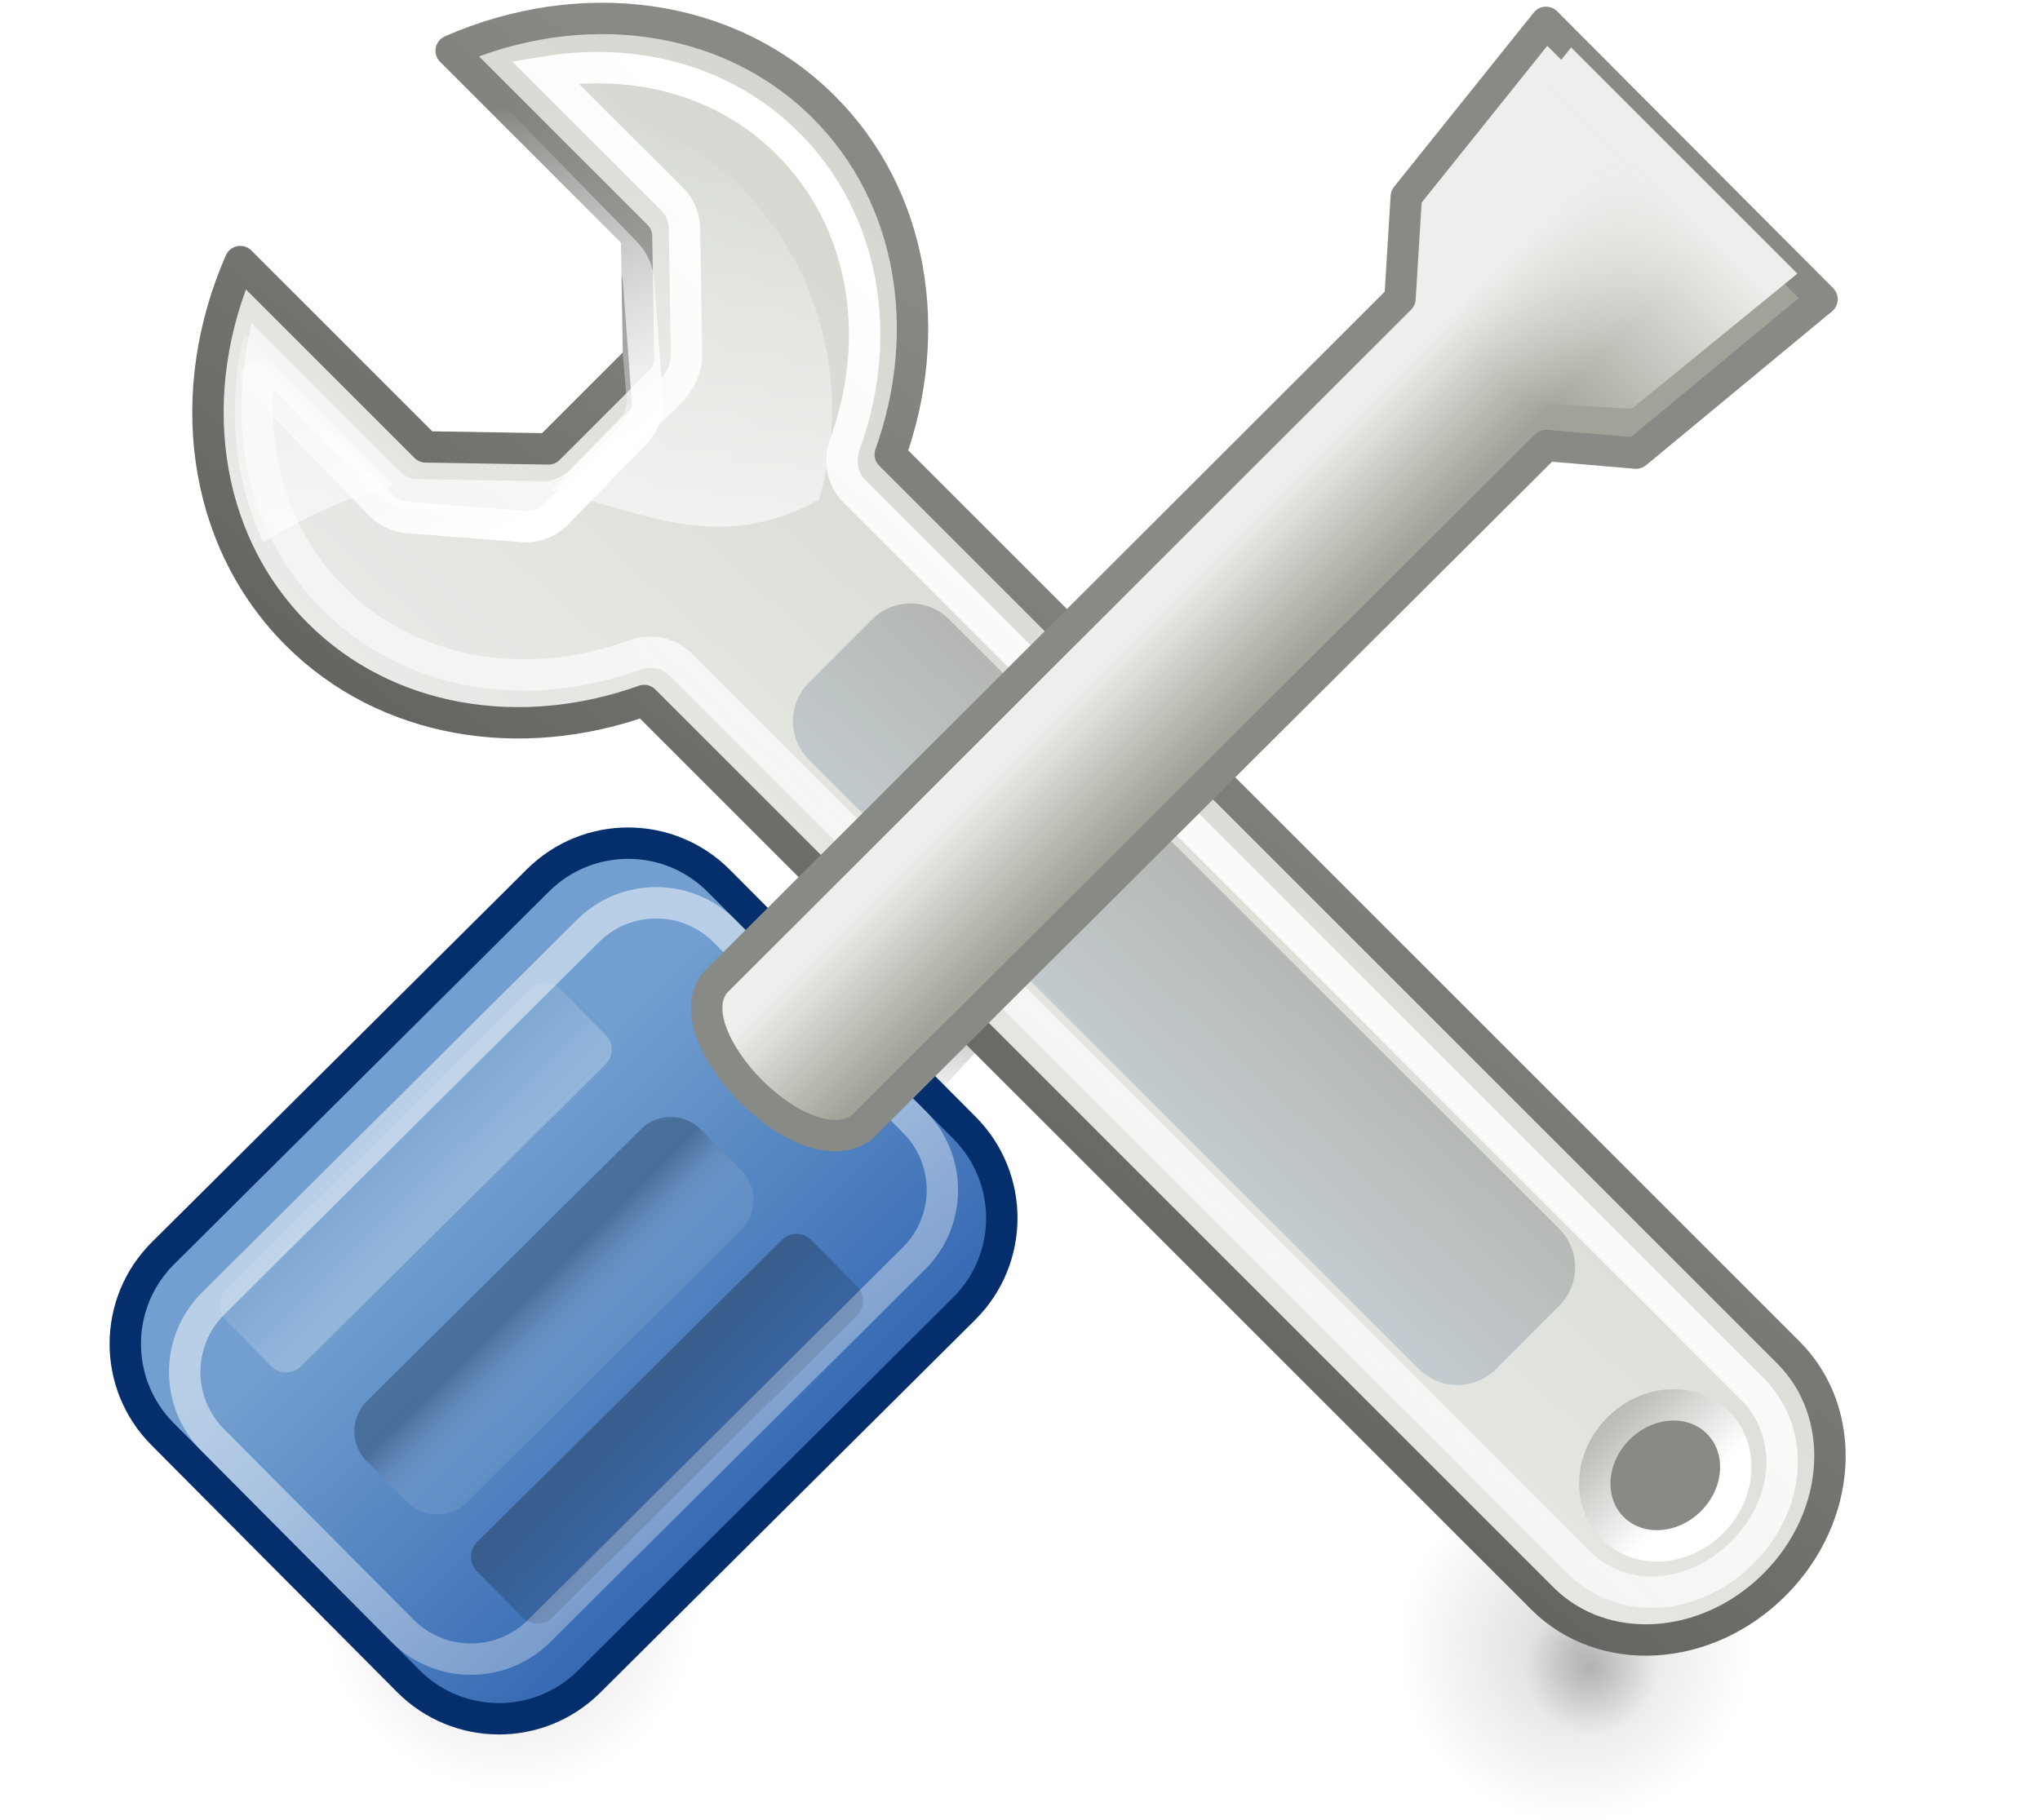
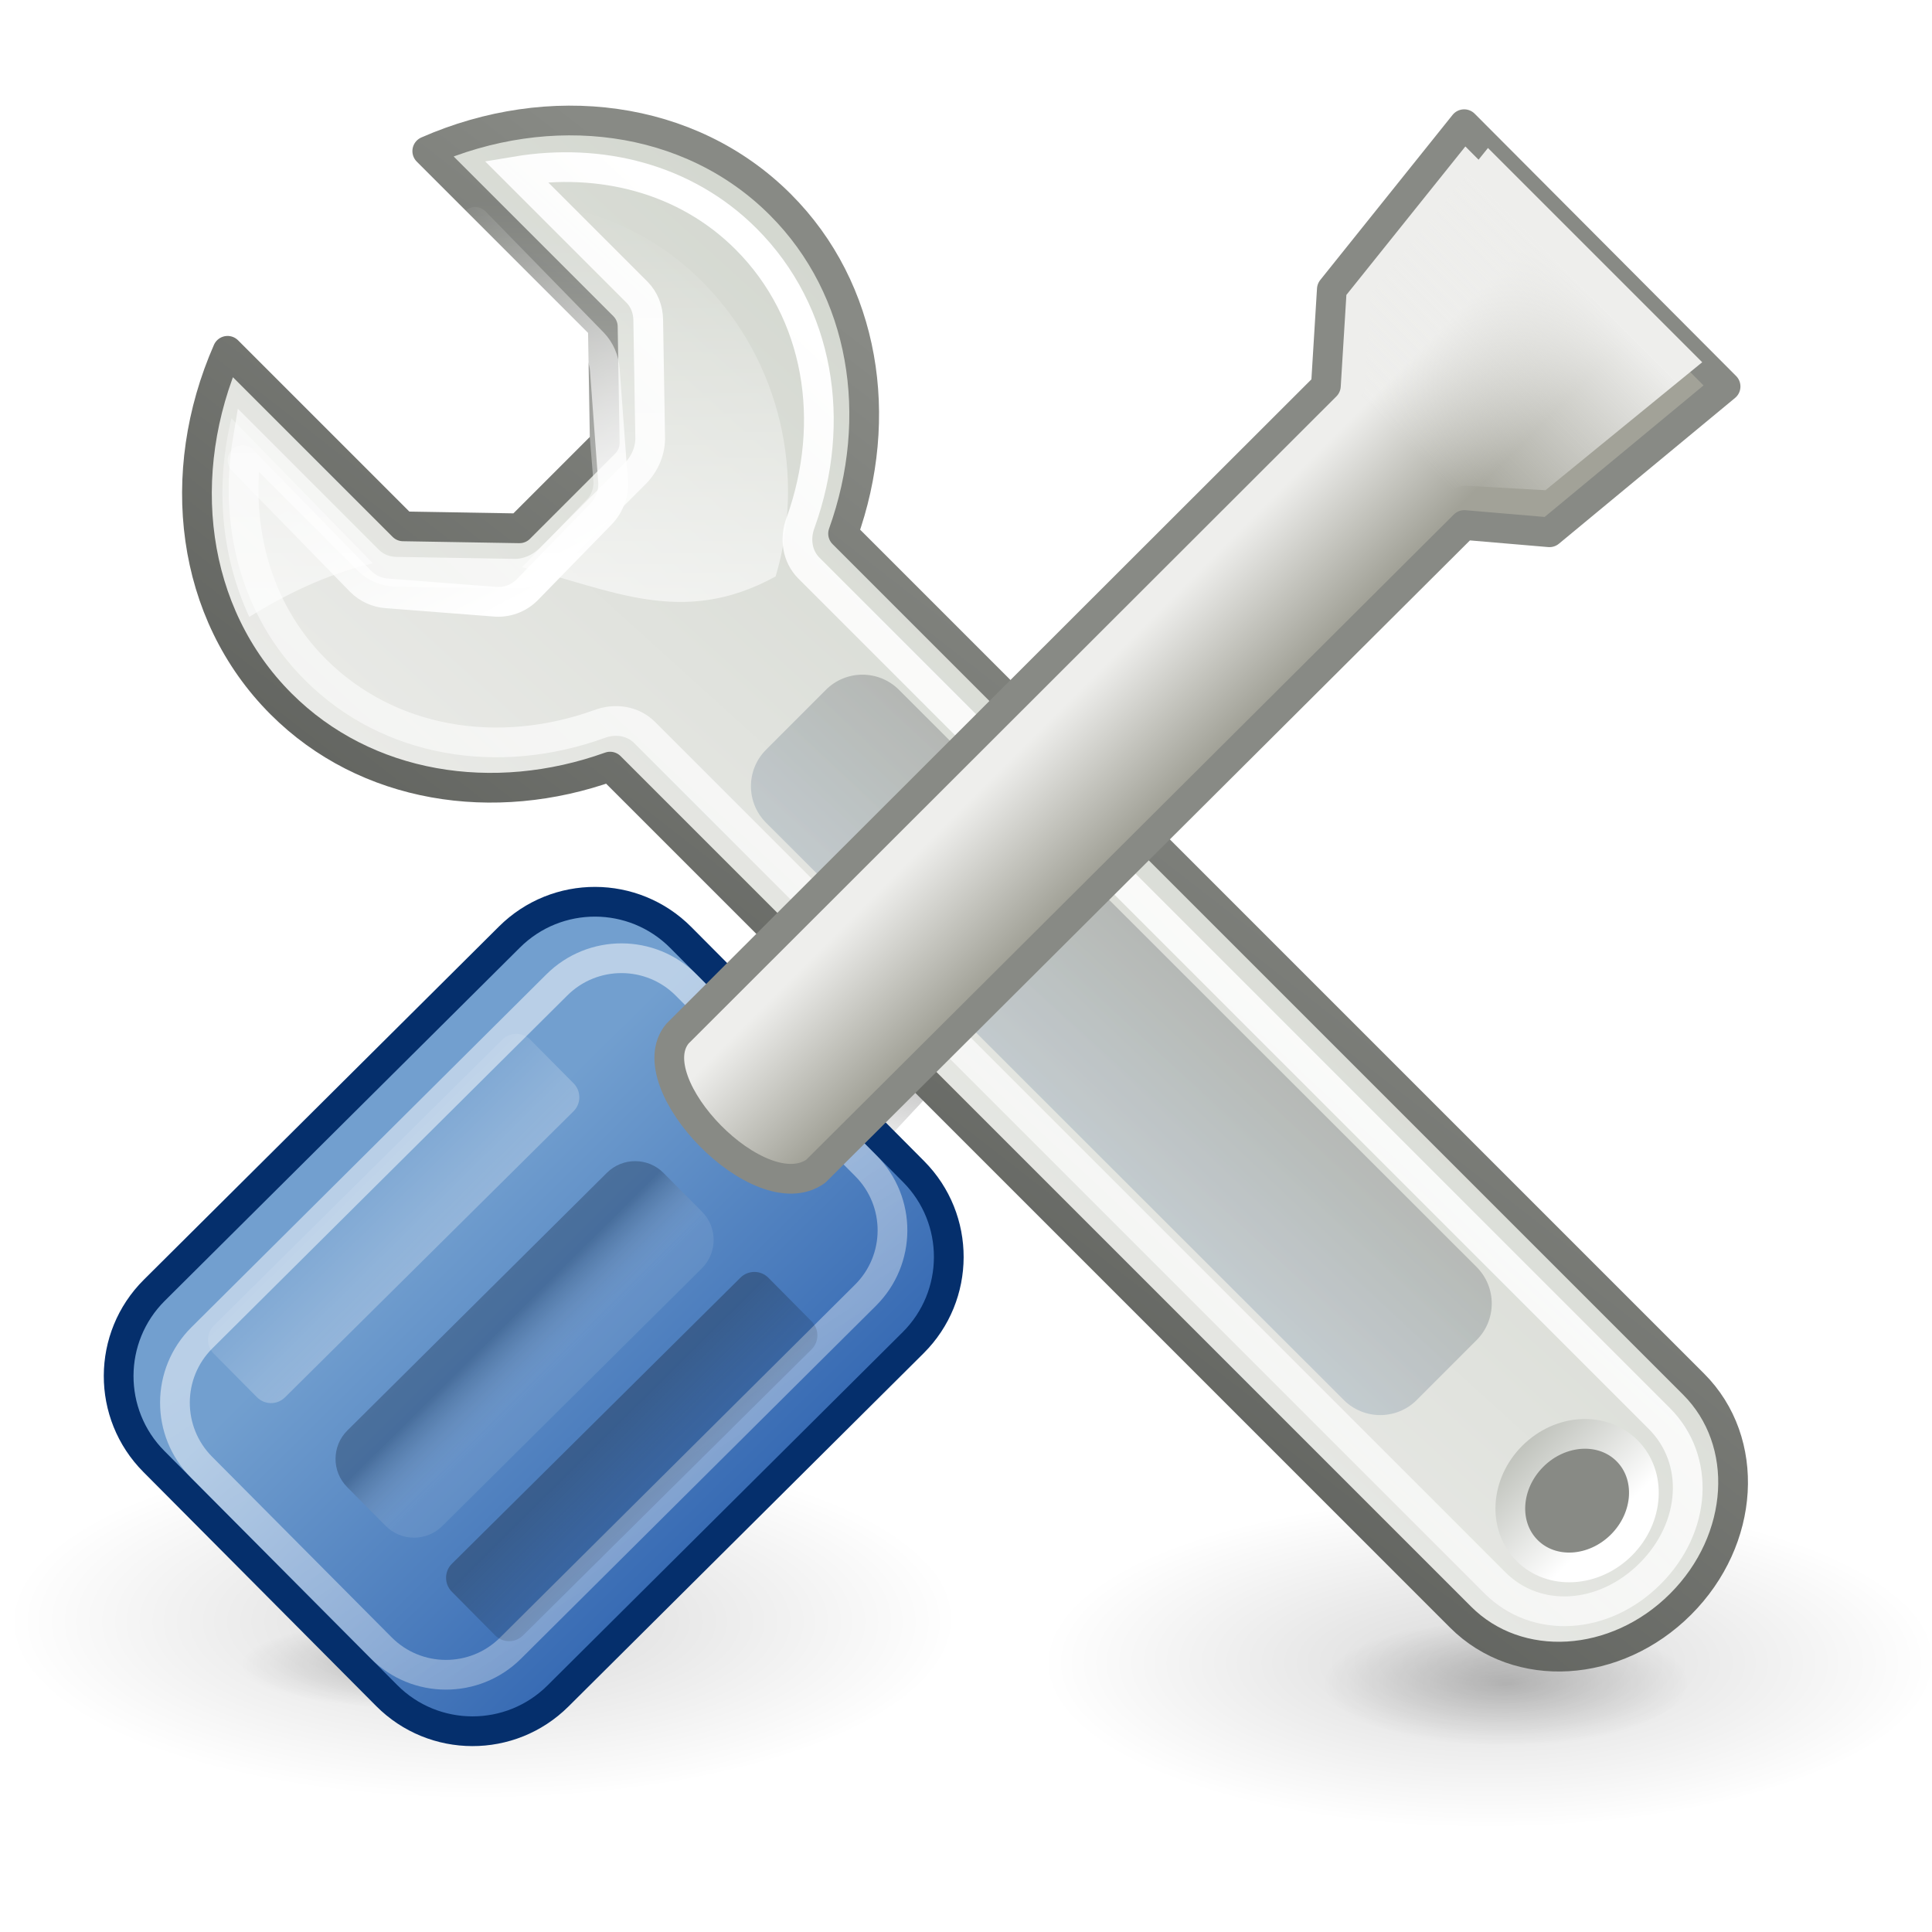
- <svg xmlns="http://www.w3.org/2000/svg" width="65px" height="58px" viewBox="0 0 65 58" version="1.1">
-   <defs>
-     <radialGradient cx="50.852%" cy="50.78%" fx="50.852%" fy="50.78%" r="50%" gradientTransform="translate(0.508522,0.5078),scale(0.375,1),translate(-0.508522,-0.5078)" id="radialGradient-1">
-       <stop stop-color="#000000" offset="0%" />
-       <stop stop-color="#000000" stop-opacity="0" offset="100%" />
+ <svg xmlns="http://www.w3.org/2000/svg" width="65" height="65" viewBox="0 0 65 65" version="1.1" id="svg1341">
+   <defs id="defs1315">
+     <radialGradient cx="9.965" cy="91.6" fx="9.965" fy="91.6" r="9.798" gradientTransform="scale(1.632993,0.6123724)" id="radialGradient-1" gradientUnits="userSpaceOnUse">
+       <stop stop-color="#000000" offset="0%" id="stop1220" />
+       <stop stop-color="#000000" stop-opacity="0" offset="100%" id="stop1222" />
    </radialGradient>
-     <radialGradient cx="50.852%" cy="50.78%" fx="50.852%" fy="50.78%" r="50%" gradientTransform="translate(0.508522,0.5078),scale(0.25,1),translate(-0.508522,-0.5078)" id="radialGradient-2">
-       <stop stop-color="#000000" offset="0%" />
-       <stop stop-color="#000000" stop-opacity="0" offset="100%" />
+     <radialGradient cx="7.051" cy="115.047" fx="7.051" fy="115.047" r="3" gradientTransform="scale(2,0.5)" id="radialGradient-2" gradientUnits="userSpaceOnUse">
+       <stop stop-color="#000000" offset="0%" id="stop1225" />
+       <stop stop-color="#000000" stop-opacity="0" offset="100%" id="stop1227" />
    </radialGradient>
-     <radialGradient cx="47.872%" cy="52.128%" fx="47.872%" fy="52.128%" r="50%" gradientTransform="translate(0.478724,0.521277),scale(1,0.933333),translate(-0.478724,-0.521277)" id="radialGradient-3">
-       <stop stop-color="#000000" offset="0%" />
-       <stop stop-color="#000000" stop-opacity="0" offset="100%" />
+     <radialGradient cx="32.815" cy="32.672" fx="32.815" fy="32.672" r="7.246" gradientTransform="scale(0.9660918,1.035098)" id="radialGradient-3" gradientUnits="userSpaceOnUse">
+       <stop stop-color="#000000" offset="0%" id="stop1230" />
+       <stop stop-color="#000000" stop-opacity="0" offset="100%" id="stop1232" />
    </radialGradient>
-     <radialGradient cx="50.852%" cy="50.78%" fx="50.852%" fy="50.78%" r="50%" gradientTransform="translate(0.508522,0.5078),scale(0.370257,1),translate(-0.508522,-0.5078)" id="radialGradient-4">
-       <stop stop-color="#000000" offset="0%" />
-       <stop stop-color="#000000" stop-opacity="0" offset="100%" />
+     <radialGradient cx="29.916" cy="94.461" fx="29.916" fy="94.461" r="9.184" gradientTransform="scale(1.643419,0.6084876)" id="radialGradient-4" gradientUnits="userSpaceOnUse">
+       <stop stop-color="#000000" offset="0%" id="stop1235" />
+       <stop stop-color="#000000" stop-opacity="0" offset="100%" id="stop1237" />
    </radialGradient>
-     <radialGradient cx="50.852%" cy="50.78%" fx="50.852%" fy="50.78%" r="50%" gradientTransform="translate(0.508522,0.5078),scale(0.341772,1),translate(-0.508522,-0.5078)" id="radialGradient-5">
-       <stop stop-color="#000000" offset="0%" />
-       <stop stop-color="#000000" stop-opacity="0" offset="100%" />
+     <radialGradient cx="29.054" cy="99.496" fx="29.054" fy="99.496" r="3.61" gradientTransform="scale(1.710534,0.5846128)" id="radialGradient-5" gradientUnits="userSpaceOnUse">
+       <stop stop-color="#000000" offset="0%" id="stop1240" />
+       <stop stop-color="#000000" stop-opacity="0" offset="100%" id="stop1242" />
    </radialGradient>
-     <linearGradient x1="101.667%" y1="34.09%" x2="-10.833%" y2="48.839%" id="linearGradient-6">
-       <stop stop-color="#D3D7CF" offset="0%" />
-       <stop stop-color="#EEEEEC" offset="100%" />
+     <linearGradient x1="41.378" y1="13.536" x2="-3.884" y2="19.47" id="linearGradient-6" gradientTransform="scale(0.6153352,1.625131)" gradientUnits="userSpaceOnUse">
+       <stop stop-color="#D3D7CF" offset="0%" id="stop1245" />
+       <stop stop-color="#EEEEEC" offset="100%" id="stop1247" />
    </linearGradient>
-     <linearGradient x1="101.743%" y1="48.547%" x2="-14.596%" y2="86.954%" id="linearGradient-7">
-       <stop stop-color="#888A85" offset="0%" />
-       <stop stop-color="#555753" offset="100%" />
+     <linearGradient x1="41.409" y1="19.353" x2="-5.398" y2="34.805" id="linearGradient-7" gradientTransform="scale(0.6153352,1.625131)" gradientUnits="userSpaceOnUse">
+       <stop stop-color="#888A85" offset="0%" id="stop1250" />
+       <stop stop-color="#555753" offset="100%" id="stop1252" />
    </linearGradient>
-     <linearGradient x1="93.953%" y1="10.777%" x2="-96.551%" y2="30.936%" id="linearGradient-8">
-       <stop stop-color="#FFFFFF" offset="0%" />
-       <stop stop-color="#FFFFFF" stop-opacity="0" offset="100%" />
+     <linearGradient x1="37.508" y1="5.008" x2="-31.925" y2="12.355" id="linearGradient-8" gradientTransform="scale(0.589641,1.695947)" gradientUnits="userSpaceOnUse">
+       <stop stop-color="#FFFFFF" offset="0%" id="stop1255" />
+       <stop stop-color="#FFFFFF" stop-opacity="0" offset="100%" id="stop1257" />
    </linearGradient>
-     <linearGradient x1="50%" y1="74.696%" x2="50%" y2="-7.799%" id="linearGradient-9">
-       <stop stop-color="#FFFFFF" offset="0%" />
-       <stop stop-color="#BABDB6" offset="100%" />
+     <linearGradient x1="12.071" y1="63.983" x2="12.071" y2="59.463" id="linearGradient-9" gradientTransform="scale(1.04962,0.9527254)" gradientUnits="userSpaceOnUse">
+       <stop stop-color="#FFFFFF" offset="0%" id="stop1260" />
+       <stop stop-color="#BABDB6" offset="100%" id="stop1262" />
    </linearGradient>
-     <linearGradient x1="105.972%" y1="51.692%" x2="-67.292%" y2="73.733%" id="linearGradient-10">
-       <stop stop-color="#2E3436" offset="0%" />
-       <stop stop-color="#729FCF" offset="100%" />
+     <linearGradient x1="35.861" y1="17.407" x2="11.621" y2="20.49" id="linearGradient-10" gradientTransform="scale(0.4520279,2.212253)" gradientUnits="userSpaceOnUse">
+       <stop stop-color="#2E3436" offset="0%" id="stop1265" />
+       <stop stop-color="#729FCF" offset="100%" id="stop1267" />
    </linearGradient>
-     <linearGradient x1="85.018%" y1="89.899%" x2="40.275%" y2="4.304%" id="linearGradient-11">
-       <stop stop-color="#FFFFFF" offset="0%" />
-       <stop stop-color="#FFFFFF" stop-opacity="0" offset="100%" />
+     <linearGradient x1="17.902" y1="20.274" x2="11.803" y2="8.607" id="linearGradient-11" gradientTransform="scale(0.9884872,1.011647)" gradientUnits="userSpaceOnUse">
+       <stop stop-color="#FFFFFF" offset="0%" id="stop1270" />
+       <stop stop-color="#FFFFFF" stop-opacity="0" offset="100%" id="stop1272" />
    </linearGradient>
-     <linearGradient x1="77.305%" y1="100.008%" x2="77.305%" y2="-0.036%" id="linearGradient-12">
-       <stop stop-color="#FFFFFF" offset="0%" />
-       <stop stop-color="#FFFFFF" stop-opacity="0" offset="100%" />
+     <linearGradient x1="17.811" y1="25.561" x2="17.811" y2="9.243" id="linearGradient-12" gradientTransform="scale(1.166654,0.8571521)" gradientUnits="userSpaceOnUse">
+       <stop stop-color="#FFFFFF" offset="0%" id="stop1275" />
+       <stop stop-color="#FFFFFF" stop-opacity="0" offset="100%" id="stop1277" />
    </linearGradient>
-     <linearGradient x1="25.606%" y1="47.306%" x2="113.661%" y2="47.486%" id="linearGradient-13">
-       <stop stop-color="#729FCF" offset="0%" />
-       <stop stop-color="#295EAD" offset="100%" />
+     <linearGradient x1="5.46" y1="43.955" x2="25.668" y2="43.996" id="linearGradient-13" gradientTransform="scale(0.8826418,1.132963)" gradientUnits="userSpaceOnUse">
+       <stop stop-color="#729FCF" offset="0%" id="stop1280" />
+       <stop stop-color="#295EAD" offset="100%" id="stop1282" />
    </linearGradient>
-     <linearGradient x1="28.716%" y1="25.32%" x2="262.224%" y2="101.155%" id="linearGradient-14">
-       <stop stop-color="#FFFFFF" offset="0%" />
-       <stop stop-color="#FFFFFF" stop-opacity="0" offset="100%" />
+     <linearGradient x1="7.923" y1="36.082" x2="53.286" y2="50.815" id="linearGradient-14" gradientTransform="scale(0.8094436,1.235416)" gradientUnits="userSpaceOnUse">
+       <stop stop-color="#FFFFFF" offset="0%" id="stop1285" />
+       <stop stop-color="#FFFFFF" stop-opacity="0" offset="100%" id="stop1287" />
    </linearGradient>
-     <linearGradient x1="35.809%" y1="68.702%" x2="70.508%" y2="68.702%" id="linearGradient-15">
-       <stop stop-color="#EEEEEC" offset="0%" />
-       <stop stop-color="#A2A298" offset="100%" />
+     <linearGradient x1="14.032" y1="16.248" x2="22.379" y2="16.248" id="linearGradient-15" gradientTransform="scale(0.5594725,1.787398)" gradientUnits="userSpaceOnUse">
+       <stop stop-color="#EEEEEC" offset="0%" id="stop1290" />
+       <stop stop-color="#A2A298" offset="100%" id="stop1292" />
    </linearGradient>
-     <linearGradient x1="123.777%" y1="32.787%" x2="3.92%" y2="31.007%" id="linearGradient-16">
-       <stop stop-color="#FFFFFF" offset="0%" />
-       <stop stop-color="#FFFFFF" stop-opacity="0.294" offset="100%" />
+     <linearGradient x1="13.875" y1="23.283" x2="5.318" y2="23.156" id="linearGradient-16" gradientTransform="scale(0.4759568,2.101031)" gradientUnits="userSpaceOnUse">
+       <stop stop-color="#FFFFFF" offset="0%" id="stop1295" />
+       <stop stop-color="#FFFFFF" stop-opacity="0.294" offset="100%" id="stop1297" />
    </linearGradient>
-     <linearGradient x1="26.563%" y1="52.344%" x2="75%" y2="52.344%" id="linearGradient-17">
-       <stop stop-color="#0C1D35" offset="0%" />
-       <stop stop-color="#FFFFFF" stop-opacity="0.294" offset="100%" />
+     <linearGradient x1="16.858" y1="28.497" x2="20.851" y2="28.497" id="linearGradient-17" gradientTransform="scale(0.5495876,1.819546)" gradientUnits="userSpaceOnUse">
+       <stop stop-color="#0C1D35" offset="0%" id="stop1300" />
+       <stop stop-color="#FFFFFF" stop-opacity="0.294" offset="100%" id="stop1302" />
    </linearGradient>
-     <linearGradient x1="15.281%" y1="49.446%" x2="156.179%" y2="49.527%" id="linearGradient-18">
-       <stop stop-color="#000000" offset="0%" />
-       <stop stop-color="#000000" stop-opacity="0" offset="100%" />
+     <linearGradient x1="29.927" y1="24.472" x2="39.986" y2="24.478" id="linearGradient-18" gradientTransform="scale(0.4759568,2.101031)" gradientUnits="userSpaceOnUse">
+       <stop stop-color="#000000" offset="0%" id="stop1305" />
+       <stop stop-color="#000000" stop-opacity="0" offset="100%" id="stop1307" />
    </linearGradient>
-     <linearGradient x1="36.913%" y1="11.863%" x2="36.913%" y2="100.092%" id="linearGradient-19">
-       <stop stop-color="#EEEEEC" offset="0%" />
-       <stop stop-color="#EEEEEC" stop-opacity="0" offset="100%" />
+     <linearGradient x1="7.917" y1="1.136" x2="7.917" y2="9.587" id="linearGradient-19" gradientTransform="scale(1.064272,0.9396096)" gradientUnits="userSpaceOnUse">
+       <stop stop-color="#EEEEEC" offset="0%" id="stop1310" />
+       <stop stop-color="#EEEEEC" stop-opacity="0" offset="100%" id="stop1312" />
    </linearGradient>
  </defs>
-   <g id="Page-1" stroke="none" stroke-width="1" fill="none" fill-rule="evenodd">
-     <g id="preferences" transform="translate(0, -5)">
-       <path d="M32,56 C32,59.314 24.837,62 16,62 C7.163,62 0,59.314 0,56 C2.23302027e-15,52.686 7.163,50 16,50 C24.837,50 32,52.686 32,56 Z" id="path5331" fill="url(#radialGradient-1)" fill-rule="nonzero" opacity="0.15" />
-       <path d="M20,57.5 C20,58.328 17.314,59 14,59 C10.686,59 8,58.328 8,57.5 C8,56.672 10.686,56 14,56 C17.314,56 20,56.672 20,57.5 Z" id="path6769" fill="url(#radialGradient-2)" fill-rule="nonzero" opacity="0.2" />
-       <polygon id="path6010" fill="url(#radialGradient-3)" fill-rule="nonzero" opacity="0.5" points="35.213 26 25 36.942 28.787 41 39 30.058" />
-       <g id="g6807" transform="translate(1, 0)">
-         <path d="M64,57.391 C64,60.478 57.243,62.98 48.907,62.98 C40.571,62.98 33.814,60.478 33.814,57.391 C33.814,54.305 40.571,51.803 48.907,51.803 C57.243,51.803 64,54.305 64,57.391 Z" id="path6765" fill="url(#radialGradient-4)" fill-rule="nonzero" opacity="0.15" />
-         <path d="M55.767,58.134 C55.767,59.299 53.003,60.244 49.593,60.244 C46.183,60.244 43.419,59.299 43.419,58.134 C43.419,56.968 46.183,56.024 49.593,56.024 C53.003,56.024 55.767,56.968 55.767,58.134 Z" id="path6773" fill="url(#radialGradient-5)" fill-rule="nonzero" opacity="0.2" />
-         <g id="g6739" transform="translate(0.414395, 0.380927)">
-           <g id="g6553" transform="translate(32.314, 32.54967) rotate(-45) translate(-32.314, -32.54967) translate(19.814, 0.049668)">
-             <path d="M7.919,0.209 C3.732,1.841 0.792,5.561 0.792,9.881 C0.792,13.92 3.371,17.428 7.127,19.201 L7.127,59.669 C7.127,62.397 9.599,64.593 12.67,64.593 C15.741,64.593 18.214,62.397 18.214,59.669 L18.214,19.201 C21.97,17.428 24.549,13.92 24.549,9.881 C24.549,5.561 21.608,1.841 17.422,0.209 L17.422,8.562 L14.7,11.375 L10.641,11.375 L7.919,8.562 L7.919,0.209 Z" id="path6491" stroke="url(#linearGradient-7)" stroke-width="1" fill="url(#linearGradient-6)" fill-rule="nonzero" stroke-linecap="round" stroke-linejoin="round" />
-             <path d="M6.286,2.802 C3.946,4.474 2.425,7.003 2.425,9.881 C2.425,13.379 4.621,16.392 7.87,17.926 C8.414,18.167 8.758,18.66 8.76,19.201 L8.76,59.669 C8.76,61.63 10.463,63.143 12.67,63.143 C14.877,63.143 16.58,61.63 16.58,59.669 L16.58,19.201 C16.582,18.66 16.927,18.167 17.471,17.926 C20.72,16.392 22.916,13.379 22.916,9.881 C22.916,7.003 21.395,4.474 19.055,2.802 L19.055,8.562 C19.051,8.901 18.91,9.229 18.659,9.485 L15.937,12.299 C15.634,12.63 15.18,12.823 14.7,12.826 L10.641,12.826 C10.161,12.823 9.707,12.63 9.404,12.299 L6.682,9.485 C6.43,9.229 6.29,8.901 6.286,8.562 L6.286,2.802 Z" id="path6505" stroke="url(#linearGradient-8)" stroke-width="1" stroke-linecap="round" />
-             <path d="M15.046,59.669 C15.046,60.835 13.983,61.78 12.67,61.78 C11.358,61.78 10.295,60.835 10.295,59.669 C10.295,58.504 11.358,57.559 12.67,57.559 C13.983,57.559 15.046,58.504 15.046,59.669 Z" id="path6507" stroke="url(#linearGradient-9)" stroke-width="1" fill="#888A85" fill-rule="nonzero" stroke-linecap="round" />
-             <rect id="rect6533" fill="url(#linearGradient-10)" fill-rule="nonzero" opacity="0.231" transform="translate(12.67044, 37.98429) rotate(-0.021978) translate(-12.67044, -37.98429) " x="9.508" y="22.509" width="6.324" height="30.95" rx="1.738" />
+   <g id="Page-1" style="fill:none;fill-rule:evenodd;stroke:none;stroke-width:1" transform="translate(0,3.465865)">
+     <g id="preferences" transform="translate(0,-5)">
+       <path d="m 32,56 c 0,3.314 -7.163,6 -16,6 -8.837,0 -16,-2.686 -16,-6 0,-3.314 7.163,-6 16,-6 8.837,0 16,2.686 16,6 z" id="path5331" style="opacity:0.15;fill:url(#radialGradient-1);fill-rule:nonzero" />
+       <path d="M 20,57.5 C 20,58.328 17.314,59 14,59 10.686,59 8,58.328 8,57.5 8,56.672 10.686,56 14,56 c 3.314,0 6,0.672 6,1.5 z" id="path6769" style="opacity:0.2;fill:url(#radialGradient-2);fill-rule:nonzero" />
+       <polygon id="path6010" points="39,30.058 35.213,26 25,36.942 28.787,41 " style="opacity:0.5;fill:url(#radialGradient-3);fill-rule:nonzero" />
+       <g id="g6807" transform="translate(1)">
+         <path d="m 64,57.391 c 0,3.086 -6.757,5.588 -15.093,5.588 -8.336,0 -15.093,-2.502 -15.093,-5.588 0,-3.086 6.757,-5.588 15.093,-5.588 8.336,0 15.093,2.502 15.093,5.588 z" id="path6765" style="opacity:0.15;fill:url(#radialGradient-4);fill-rule:nonzero" />
+         <path d="m 55.767,58.134 c 0,1.165 -2.764,2.11 -6.174,2.11 -3.41,0 -6.174,-0.945 -6.174,-2.11 0,-1.165 2.764,-2.11 6.174,-2.11 3.41,0 6.174,0.945 6.174,2.11 z" id="path6773" style="opacity:0.2;fill:url(#radialGradient-5);fill-rule:nonzero" />
+         <g id="g6739" transform="translate(0.414395,0.380927)">
+           <g id="g6553" transform="rotate(-45,22.46695,8.607223)">
+             <path d="M 7.919,0.209 C 3.732,1.841 0.792,5.561 0.792,9.881 c 0,4.039 2.579,7.547 6.335,9.32 v 40.469 c 0,2.728 2.472,4.924 5.543,4.924 3.071,0 5.543,-2.196 5.543,-4.924 V 19.201 c 3.756,-1.773 6.335,-5.281 6.335,-9.32 0,-4.319 -2.941,-8.04 -7.127,-9.672 V 8.562 l -2.722,2.814 h -4.059 L 7.919,8.562 Z" id="path6491" style="fill:url(#linearGradient-6);fill-rule:nonzero;stroke:url(#linearGradient-7);stroke-width:1;stroke-linecap:round;stroke-linejoin:round" />
+             <path d="M 6.286,2.802 C 3.946,4.474 2.425,7.003 2.425,9.881 c 0,3.498 2.196,6.512 5.444,8.045 0.544,0.241 0.889,0.735 0.891,1.275 v 40.469 c 0,1.96 1.703,3.473 3.91,3.473 2.207,0 3.91,-1.513 3.91,-3.473 V 19.201 c 0.002,-0.54 0.347,-1.034 0.891,-1.275 3.249,-1.534 5.444,-4.547 5.444,-8.045 0,-2.878 -1.52,-5.406 -3.861,-7.078 v 5.759 c -0.004,0.34 -0.145,0.667 -0.396,0.923 l -2.722,2.814 c -0.303,0.331 -0.757,0.524 -1.237,0.528 h -4.059 C 10.161,12.823 9.707,12.63 9.404,12.299 L 6.682,9.485 C 6.43,9.229 6.29,8.901 6.286,8.562 Z" id="path6505" style="stroke:url(#linearGradient-8);stroke-width:1;stroke-linecap:round" />
+             <path d="m 15.046,59.669 c 0,1.165 -1.064,2.11 -2.376,2.11 -1.312,0 -2.376,-0.945 -2.376,-2.11 0,-1.165 1.064,-2.11 2.376,-2.11 1.312,0 2.376,0.945 2.376,2.11 z" id="path6507" style="fill:#888a85;fill-rule:nonzero;stroke:url(#linearGradient-9);stroke-width:1;stroke-linecap:round" />
+             <rect id="rect6533" transform="rotate(-0.021978,12.67044,37.98433)" x="9.508" y="22.509" width="6.324" height="30.95" rx="1.738" style="opacity:0.231;fill:url(#linearGradient-10);fill-rule:nonzero" />
          </g>
-           <path d="M14.568,8.619 L18.54,12.691 C18.772,12.934 18.912,13.254 18.934,13.593 L19.207,17.292 C19.25,17.717 19.105,18.138 18.813,18.442 L16.327,20.991 C16.03,21.291 15.619,21.439 15.205,21.396 L11.597,21.116 C11.266,21.092 10.955,20.949 10.718,20.712 L6.746,16.639" id="path6573" stroke="url(#linearGradient-11)" stroke-width="1" stroke-linecap="round" />
-           <path d="M15.591,7.928 C14.783,7.93 13.978,8.034 13.19,8.236 L18.035,13.203 C18.158,13.328 18.235,13.467 18.249,13.643 L18.549,17.336 C18.568,17.555 18.488,17.797 18.335,17.951 L16.148,20.238 C19.104,20.957 21.518,22.289 24.681,20.545 C25.684,17.185 24.873,13.356 22.28,10.697 C20.43,8.801 18.015,7.921 15.591,7.928 Z M6.372,15.226 C5.832,17.449 6.004,19.817 6.972,21.908 C8.518,20.949 9.886,20.396 11.132,20.106 L6.372,15.226 Z" id="path6651" fill="url(#linearGradient-12)" fill-rule="nonzero" opacity="0.591" />
+           <path d="m 14.568,8.619 3.972,4.072 c 0.232,0.243 0.371,0.563 0.394,0.902 l 0.273,3.699 c 0.043,0.424 -0.102,0.846 -0.394,1.15 l -2.486,2.549 c -0.296,0.3 -0.708,0.448 -1.122,0.404 L 11.597,21.116 c -0.331,-0.023 -0.642,-0.167 -0.879,-0.404 L 6.746,16.639" id="path6573" style="stroke:url(#linearGradient-11);stroke-width:1;stroke-linecap:round" />
+           <path d="m 15.591,7.928 c -0.808,0.002 -1.613,0.106 -2.401,0.308 l 4.845,4.968 c 0.123,0.124 0.2,0.263 0.214,0.44 l 0.3,3.693 c 0.019,0.219 -0.061,0.461 -0.214,0.615 l -2.187,2.286 c 2.956,0.719 5.37,2.051 8.533,0.308 1.003,-3.361 0.192,-7.189 -2.401,-9.848 C 20.43,8.801 18.015,7.921 15.591,7.928 Z m -9.219,7.298 c -0.54,2.223 -0.369,4.591 0.6,6.682 1.546,-0.959 2.913,-1.512 4.159,-1.802 z" id="path6651" style="opacity:0.591;fill:url(#linearGradient-12);fill-rule:nonzero" />
        </g>
      </g>
-       <g id="g6432" transform="translate(31.20711, 32.91421) rotate(45) translate(-31.20711, -32.91421) translate(21.20711, 0.914214)">
-         <rect id="rect5288" stroke="#052F6C" stroke-width="1" fill="url(#linearGradient-13)" fill-rule="nonzero" stroke-linecap="round" stroke-linejoin="round" transform="translate(9.760408, 50.5) rotate(0.15498) translate(-9.760408, -50.5) " x="0.133" y="38" width="19.255" height="25" rx="4.074" />
-         <rect id="rect5292" stroke="url(#linearGradient-14)" stroke-width="1" opacity="0.5" stroke-linecap="round" stroke-linejoin="round" transform="translate(9.760408, 50.5) rotate(0.166119) translate(-9.760408, -50.5) " x="2.398" y="39" width="14.725" height="23" rx="3.08" />
-         <path d="M3.531,0 L4.311,7.076 L6.467,9.515 L6.451,40.35 C6.644,42.496 12.63,42.608 13.015,40.336 L13.07,9.532 L15.268,7.679 L15.99,0.021 C15.99,0.021 3.531,0 3.531,0 Z" id="path5286" stroke="#888A85" stroke-width="1" fill="url(#linearGradient-15)" fill-rule="nonzero" stroke-linecap="round" stroke-linejoin="round" />
-         <rect id="rect2804" fill="url(#linearGradient-16)" fill-rule="nonzero" opacity="0.3" transform="translate(4.097035, 51.5) rotate(0.246341) translate(-4.097035, -51.5) " x="2.398" y="44" width="3.398" height="15" rx="0.666" />
-         <rect id="rect5290" fill="url(#linearGradient-17)" fill-rule="nonzero" opacity="0.3" transform="translate(10.32675, 51.5) rotate(0.206969) translate(-10.32675, -51.5) " x="8.061" y="44" width="4.531" height="15" rx="1.347" />
-         <rect id="rect5398" fill="url(#linearGradient-18)" fill-rule="nonzero" opacity="0.25" transform="translate(15.42378, 51.5) rotate(0.246342) translate(-15.42378, -51.5) " x="13.725" y="44" width="3.398" height="15" rx="0.666" />
-         <path d="M4.663,0 L5.348,6.273 L7.4,8.591 C7.493,8.702 7.54,8.827 7.537,8.955 L11.984,9 C11.974,8.838 12.046,8.677 12.189,8.545 L14.173,6.773 L14.857,0 C13.139,0 6.381,0 4.663,0 Z" id="path5450" fill="url(#linearGradient-19)" fill-rule="nonzero" />
+       <g id="g6432" transform="rotate(45,19.5,58.05635)">
+         <rect id="rect5288" transform="rotate(0.15498,9.760408,50.5)" x="0.133" y="38" width="19.255" height="25" rx="4.074" style="fill:url(#linearGradient-13);fill-rule:nonzero;stroke:#052f6c;stroke-width:1;stroke-linecap:round;stroke-linejoin:round" />
+         <rect id="rect5292" transform="rotate(0.166119,9.760408,50.5)" x="2.398" y="39" width="14.725" height="23" rx="3.08" style="opacity:0.5;stroke:url(#linearGradient-14);stroke-width:1;stroke-linecap:round;stroke-linejoin:round" />
+         <path d="M 3.531,0 4.311,7.076 6.467,9.515 6.451,40.35 c 0.193,2.146 6.179,2.258 6.564,-0.014 L 13.07,9.532 15.268,7.679 15.99,0.021 C 15.99,0.021 3.531,0 3.531,0 Z" id="path5286" style="fill:url(#linearGradient-15);fill-rule:nonzero;stroke:#888a85;stroke-width:1;stroke-linecap:round;stroke-linejoin:round" />
+         <rect id="rect2804" transform="rotate(0.246341,4.097035,51.5)" x="2.398" y="44" width="3.398" height="15" rx="0.666" style="opacity:0.3;fill:url(#linearGradient-16);fill-rule:nonzero" />
+         <rect id="rect5290" transform="rotate(0.206969,10.32675,51.5)" x="8.061" y="44" width="4.531" height="15" rx="1.347" style="opacity:0.3;fill:url(#linearGradient-17);fill-rule:nonzero" />
+         <rect id="rect5398" transform="rotate(0.246342,15.42378,51.5)" x="13.725" y="44" width="3.398" height="15" rx="0.666" style="opacity:0.25;fill:url(#linearGradient-18);fill-rule:nonzero" />
+         <path d="m 4.663,0 0.684,6.273 2.052,2.318 c 0.093,0.111 0.14,0.237 0.137,0.364 L 11.984,9 c -0.01,-0.162 0.062,-0.323 0.205,-0.455 L 14.173,6.773 14.857,0 C 13.139,0 6.381,0 4.663,0 Z" id="path5450" style="fill:url(#linearGradient-19);fill-rule:nonzero" />
      </g>
    </g>
  </g>
</svg>
